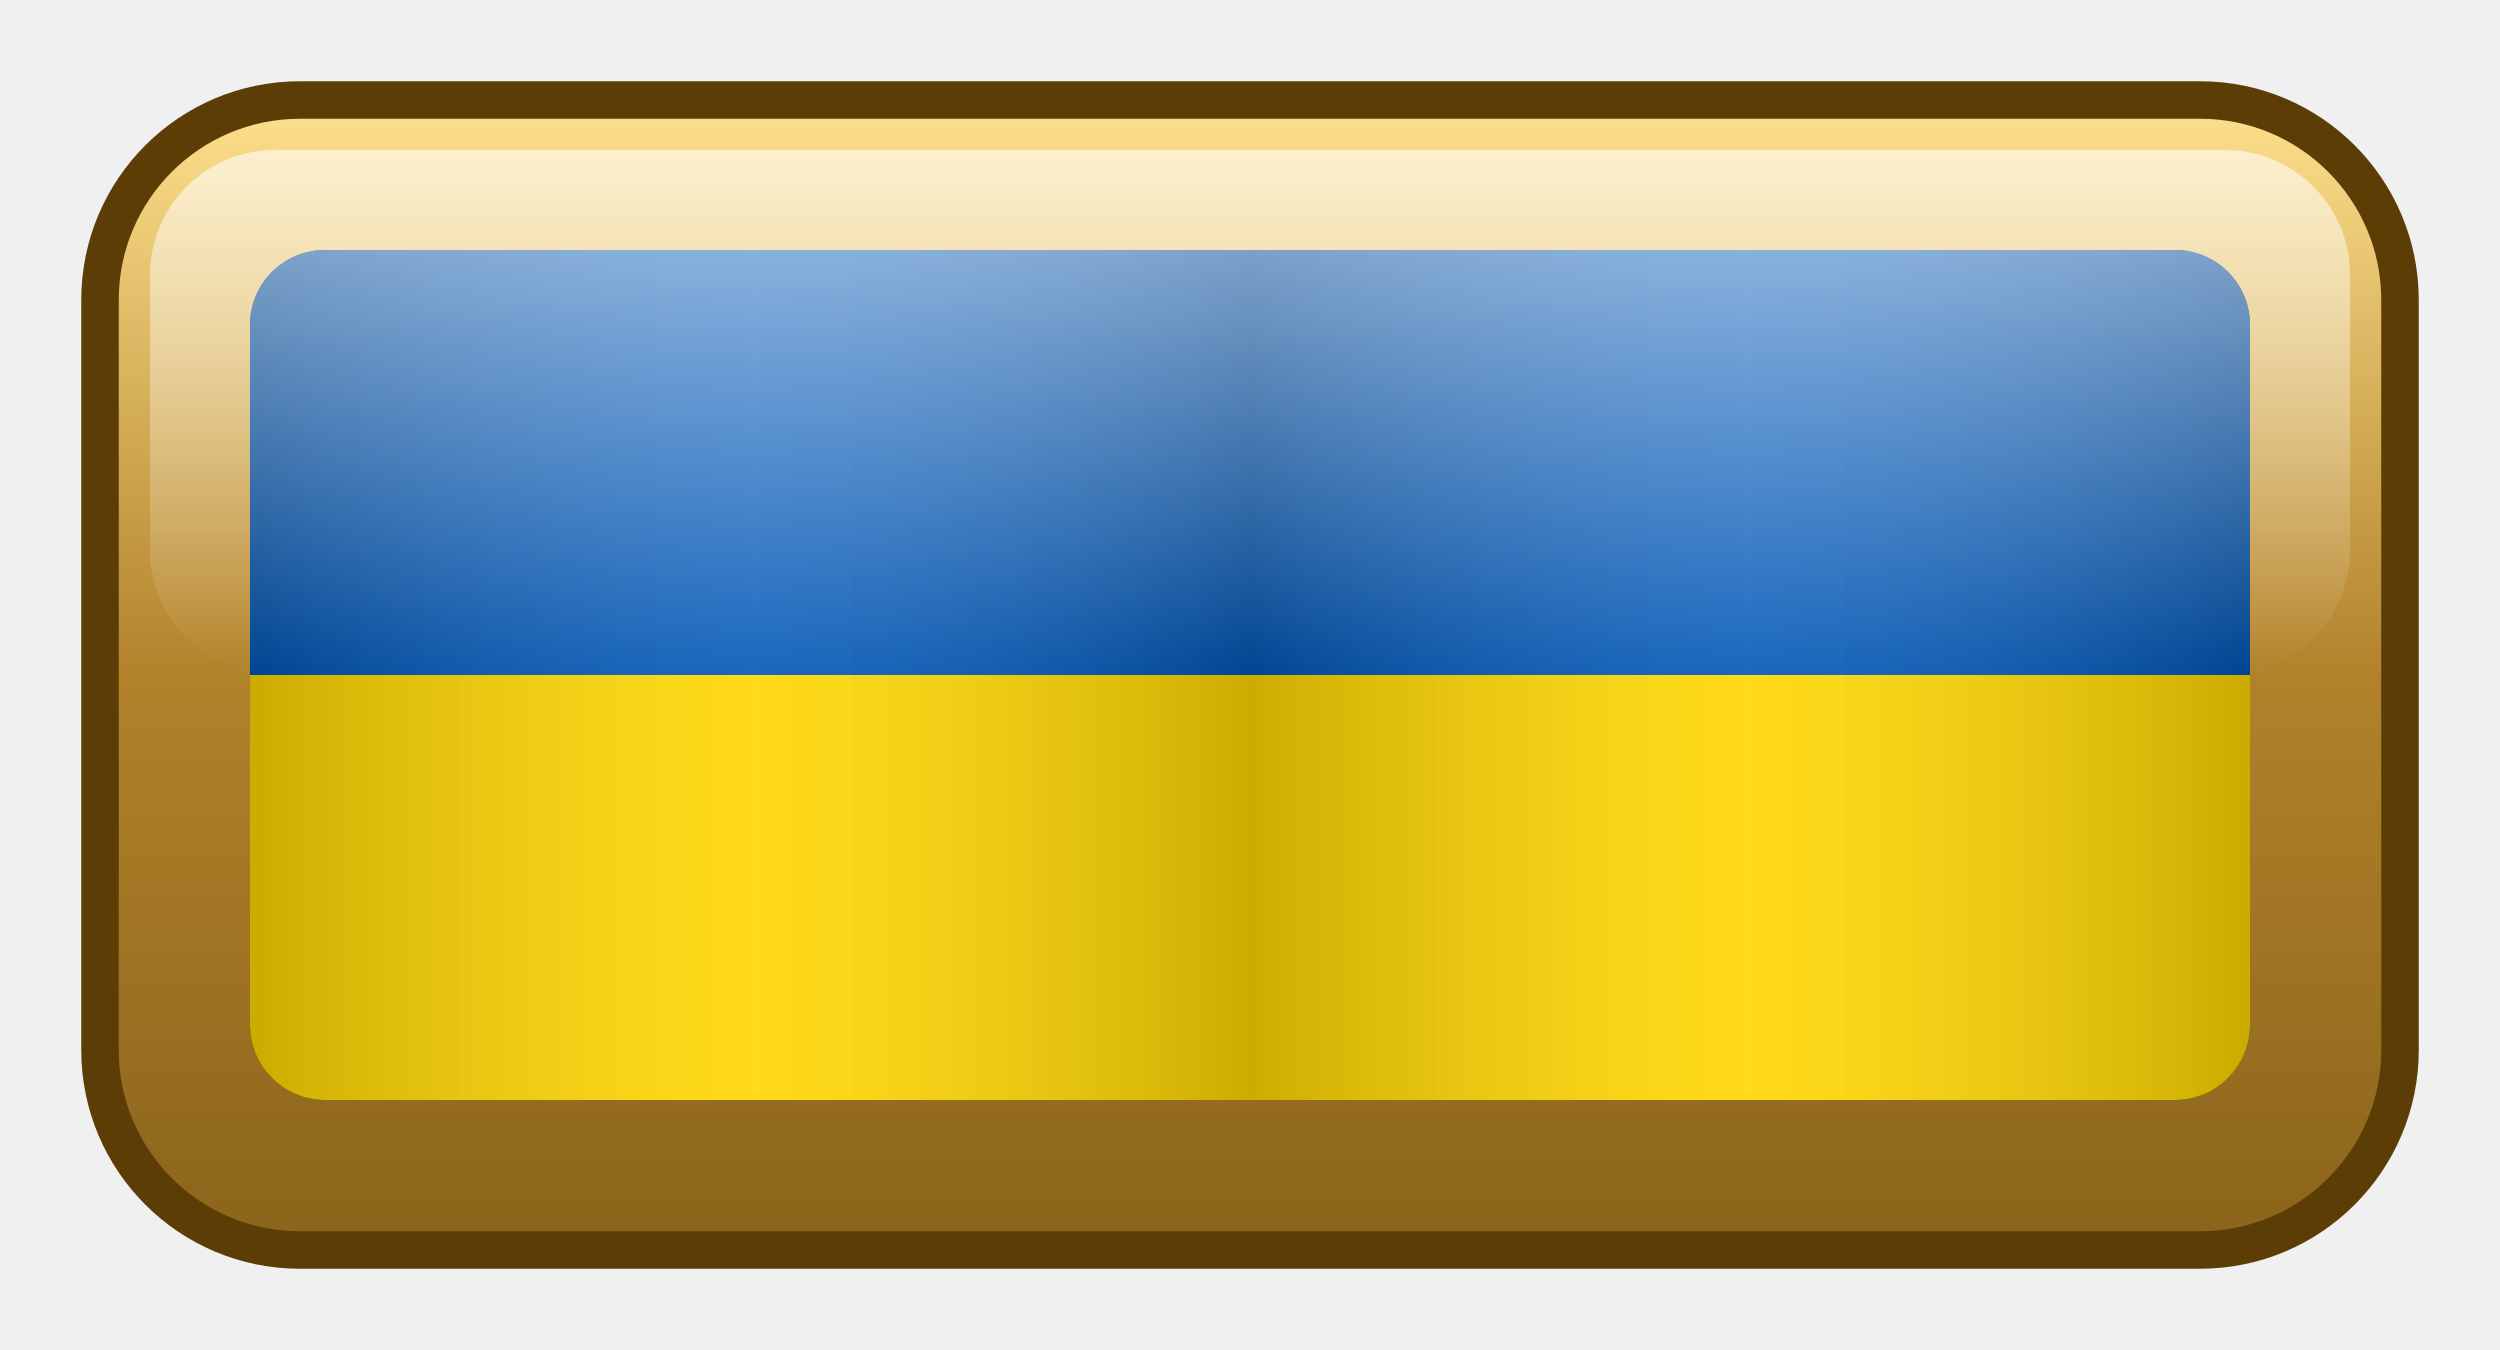
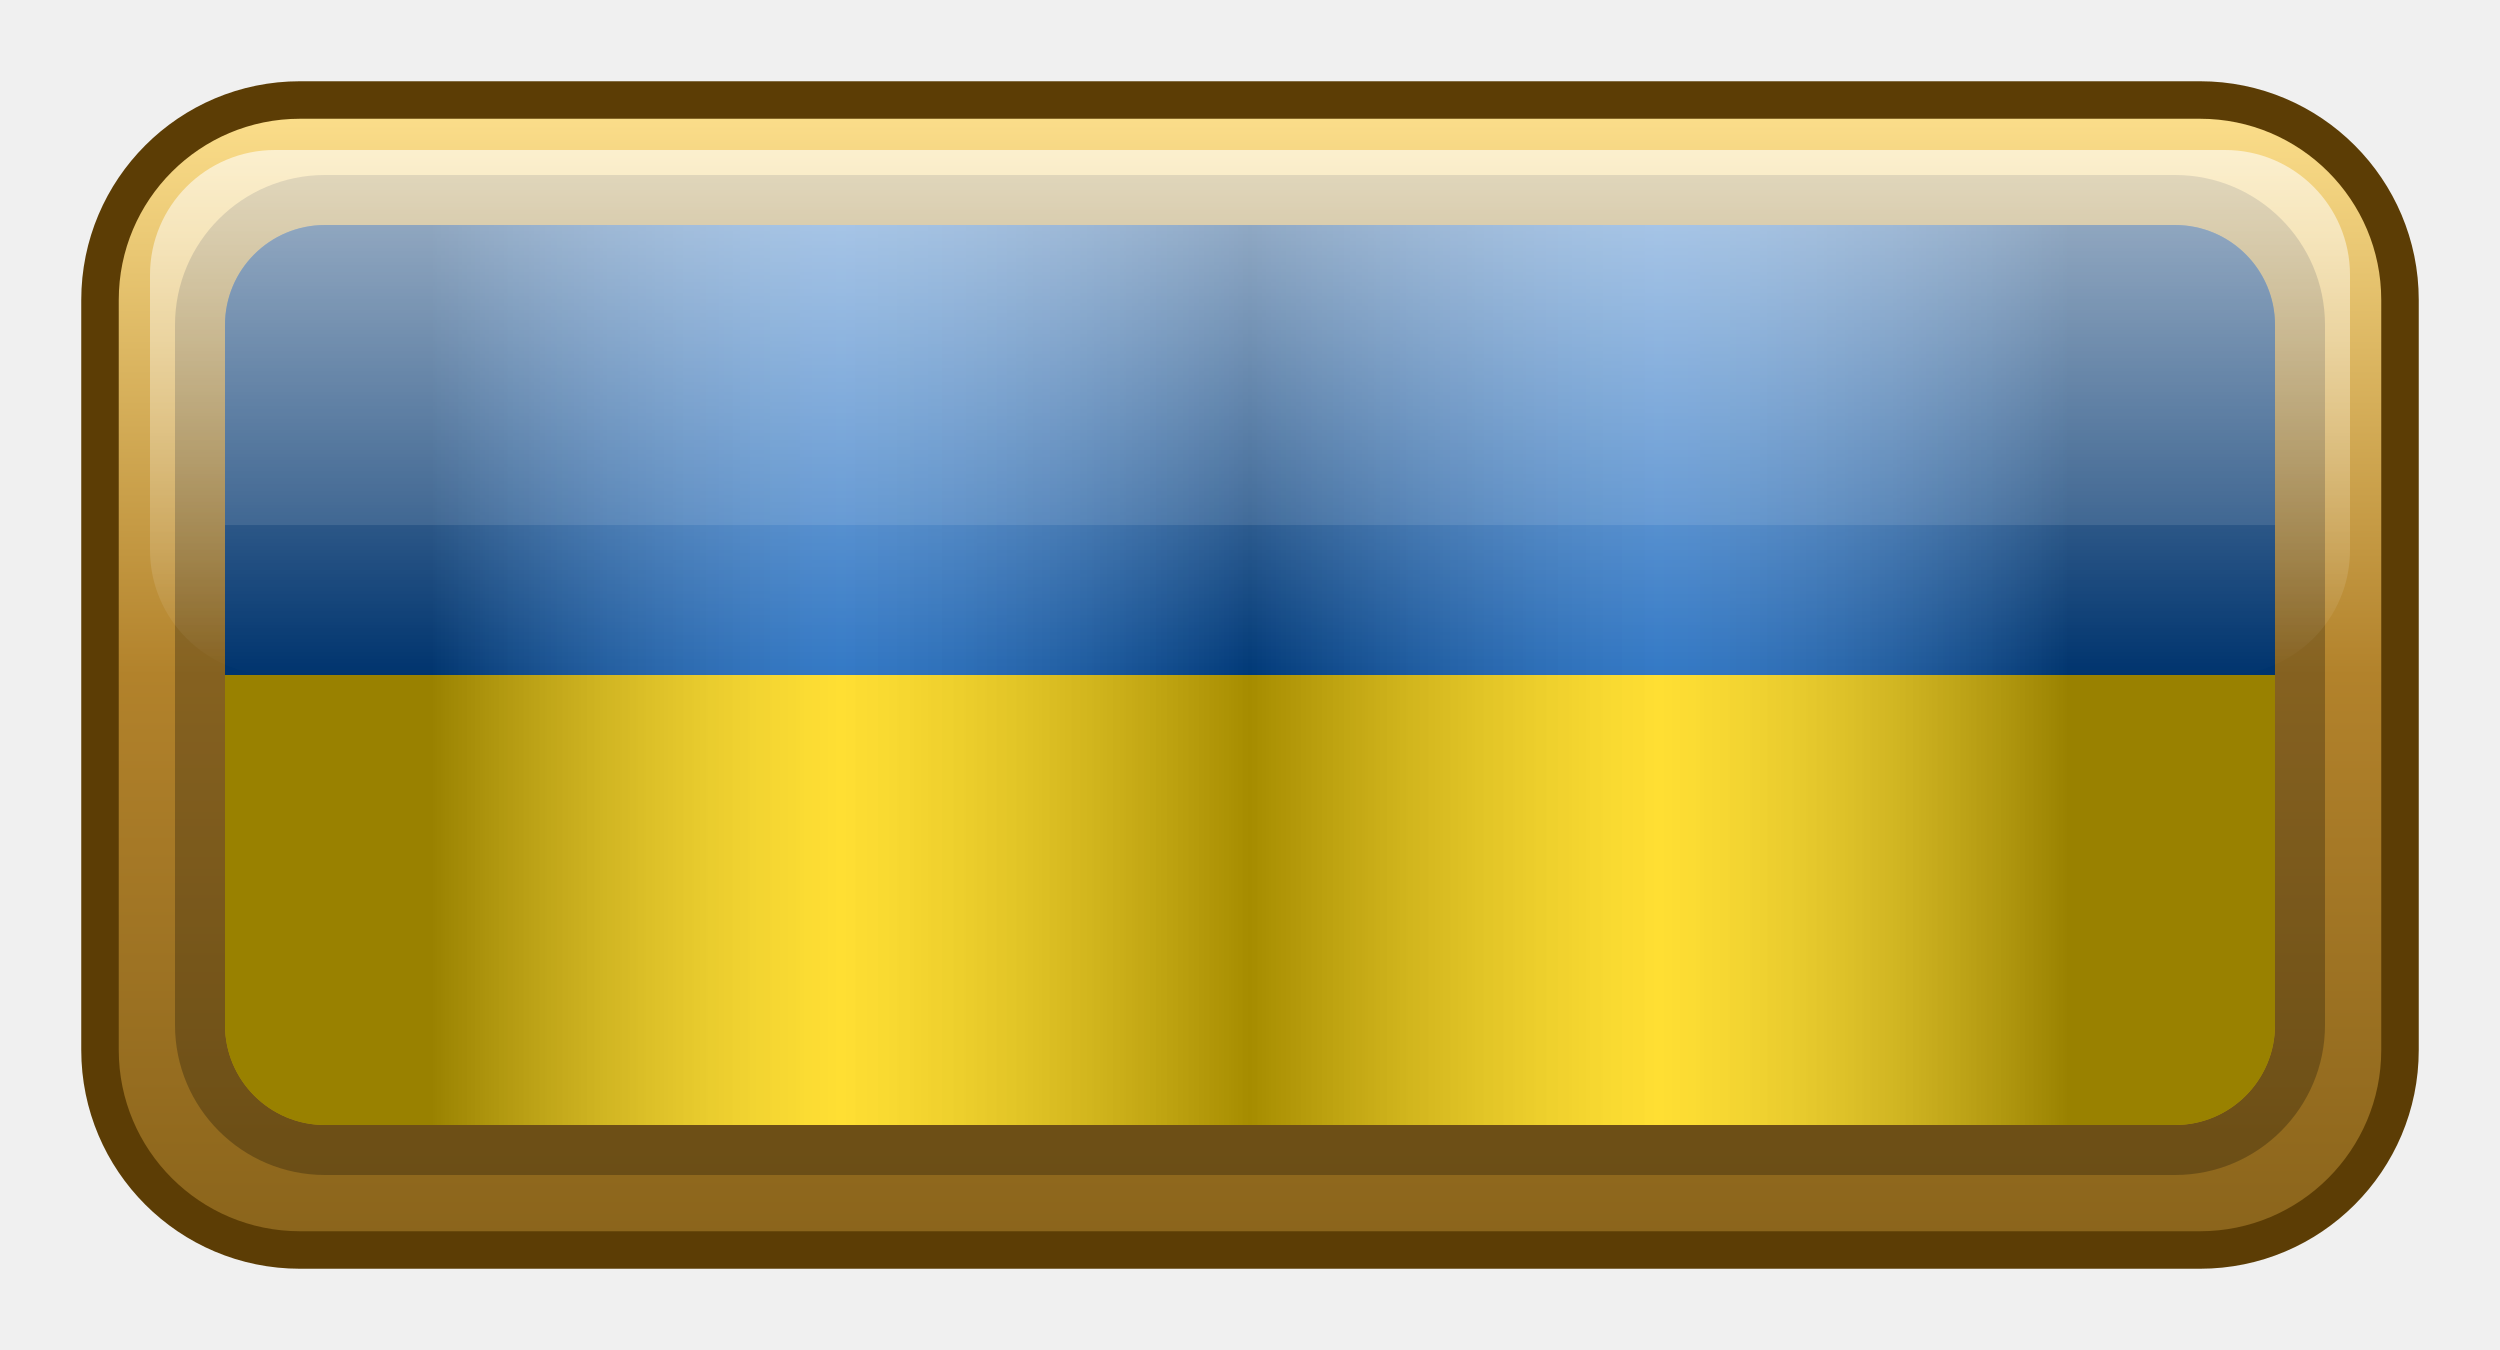
<svg xmlns="http://www.w3.org/2000/svg" width="100" height="54" viewBox="0 0 100 54">
  <defs>
-     <linearGradient id="gold_bg_ukr" x1="0%" y1="0%" x2="0%" y2="100%">
-       <stop offset="0%" style="stop-color:#fde08d;stop-opacity:1" />
-       <stop offset="50%" style="stop-color:#b2822b;stop-opacity:1" />
-       <stop offset="100%" style="stop-color:#8a641b;stop-opacity:1" />
+     <linearGradient id="ukr_gold_grad" x1="0%" y1="0%" x2="0%" y2="100%">
+       <stop offset="0%" style="stop-color:#fde08d" />
+       <stop offset="50%" style="stop-color:#b2822b" />
+       <stop offset="100%" style="stop-color:#8a641b" />
    </linearGradient>
-     <linearGradient id="gold_gloss_ukr" x1="0%" y1="0%" x2="0%" y2="100%">
+     <linearGradient id="ukr_glass_top" x1="0%" y1="0%" x2="0%" y2="100%">
      <stop offset="0%" style="stop-color:#ffffff;stop-opacity:0.6" />
      <stop offset="100%" style="stop-color:#ffffff;stop-opacity:0" />
    </linearGradient>
-     <linearGradient id="flag_wave" x1="0%" y1="0%" x2="100%" y2="0%">
-       <stop offset="0%" stop-color="black" stop-opacity="0.2" />
-       <stop offset="25%" stop-color="white" stop-opacity="0.1" />
-       <stop offset="50%" stop-color="black" stop-opacity="0.2" />
-       <stop offset="75%" stop-color="white" stop-opacity="0.1" />
-       <stop offset="100%" stop-color="black" stop-opacity="0.2" />
+     <linearGradient id="ukr_flag_wave" x1="0%" y1="0%" x2="100%" y2="0%">
+       <stop offset="10%" stop-color="#000" stop-opacity="0.4" />
+       <stop offset="30%" stop-color="#fff" stop-opacity="0.2" />
+       <stop offset="50%" stop-color="#000" stop-opacity="0.35" />
+       <stop offset="70%" stop-color="#fff" stop-opacity="0.2" />
+       <stop offset="90%" stop-color="#000" stop-opacity="0.4" />
    </linearGradient>
  </defs>
-   <rect x="4" y="4" width="92" height="46" rx="8" fill="url(#gold_bg_ukr)" stroke="#5c3d05" stroke-width="1.5" />
-   <g transform="translate(10, 10)">
-     <rect width="80" height="34" rx="3" fill="#1a1102" />
-     <clipPath id="flag_clip">
-       <rect width="80" height="34" rx="3" />
+   <rect x="4" y="4" width="92" height="46" rx="8" fill="url(#ukr_gold_grad)" stroke="#5c3d05" stroke-width="1.5" />
+   <rect x="7" y="7" width="86" height="40" rx="6" fill="#000" opacity="0.25" />
+   <g transform="translate(9, 9)">
+     <clipPath id="ukr_clip">
+       <rect width="82" height="36" rx="4" />
    </clipPath>
-     <g clip-path="url(#flag_clip)">
-       <rect width="80" height="17" fill="#0057B7" />
-       <rect y="17" width="80" height="17" fill="#FFD700" />
-       <rect width="80" height="34" fill="url(#flag_wave)" />
+     <g clip-path="url(#ukr_clip)">
+       <rect width="82" height="18" fill="#0057B7" />
+       <rect y="18" width="82" height="18" fill="#FFD700" />
+       <rect width="82" height="36" fill="url(#ukr_flag_wave)" />
+       <rect width="82" height="12" fill="#fff" opacity="0.1" />
    </g>
  </g>
-   <rect x="6" y="6" width="88" height="21" rx="5" fill="url(#gold_gloss_ukr)" />
+   <rect x="6" y="6" width="88" height="21" rx="5" fill="url(#ukr_glass_top)" />
</svg>
